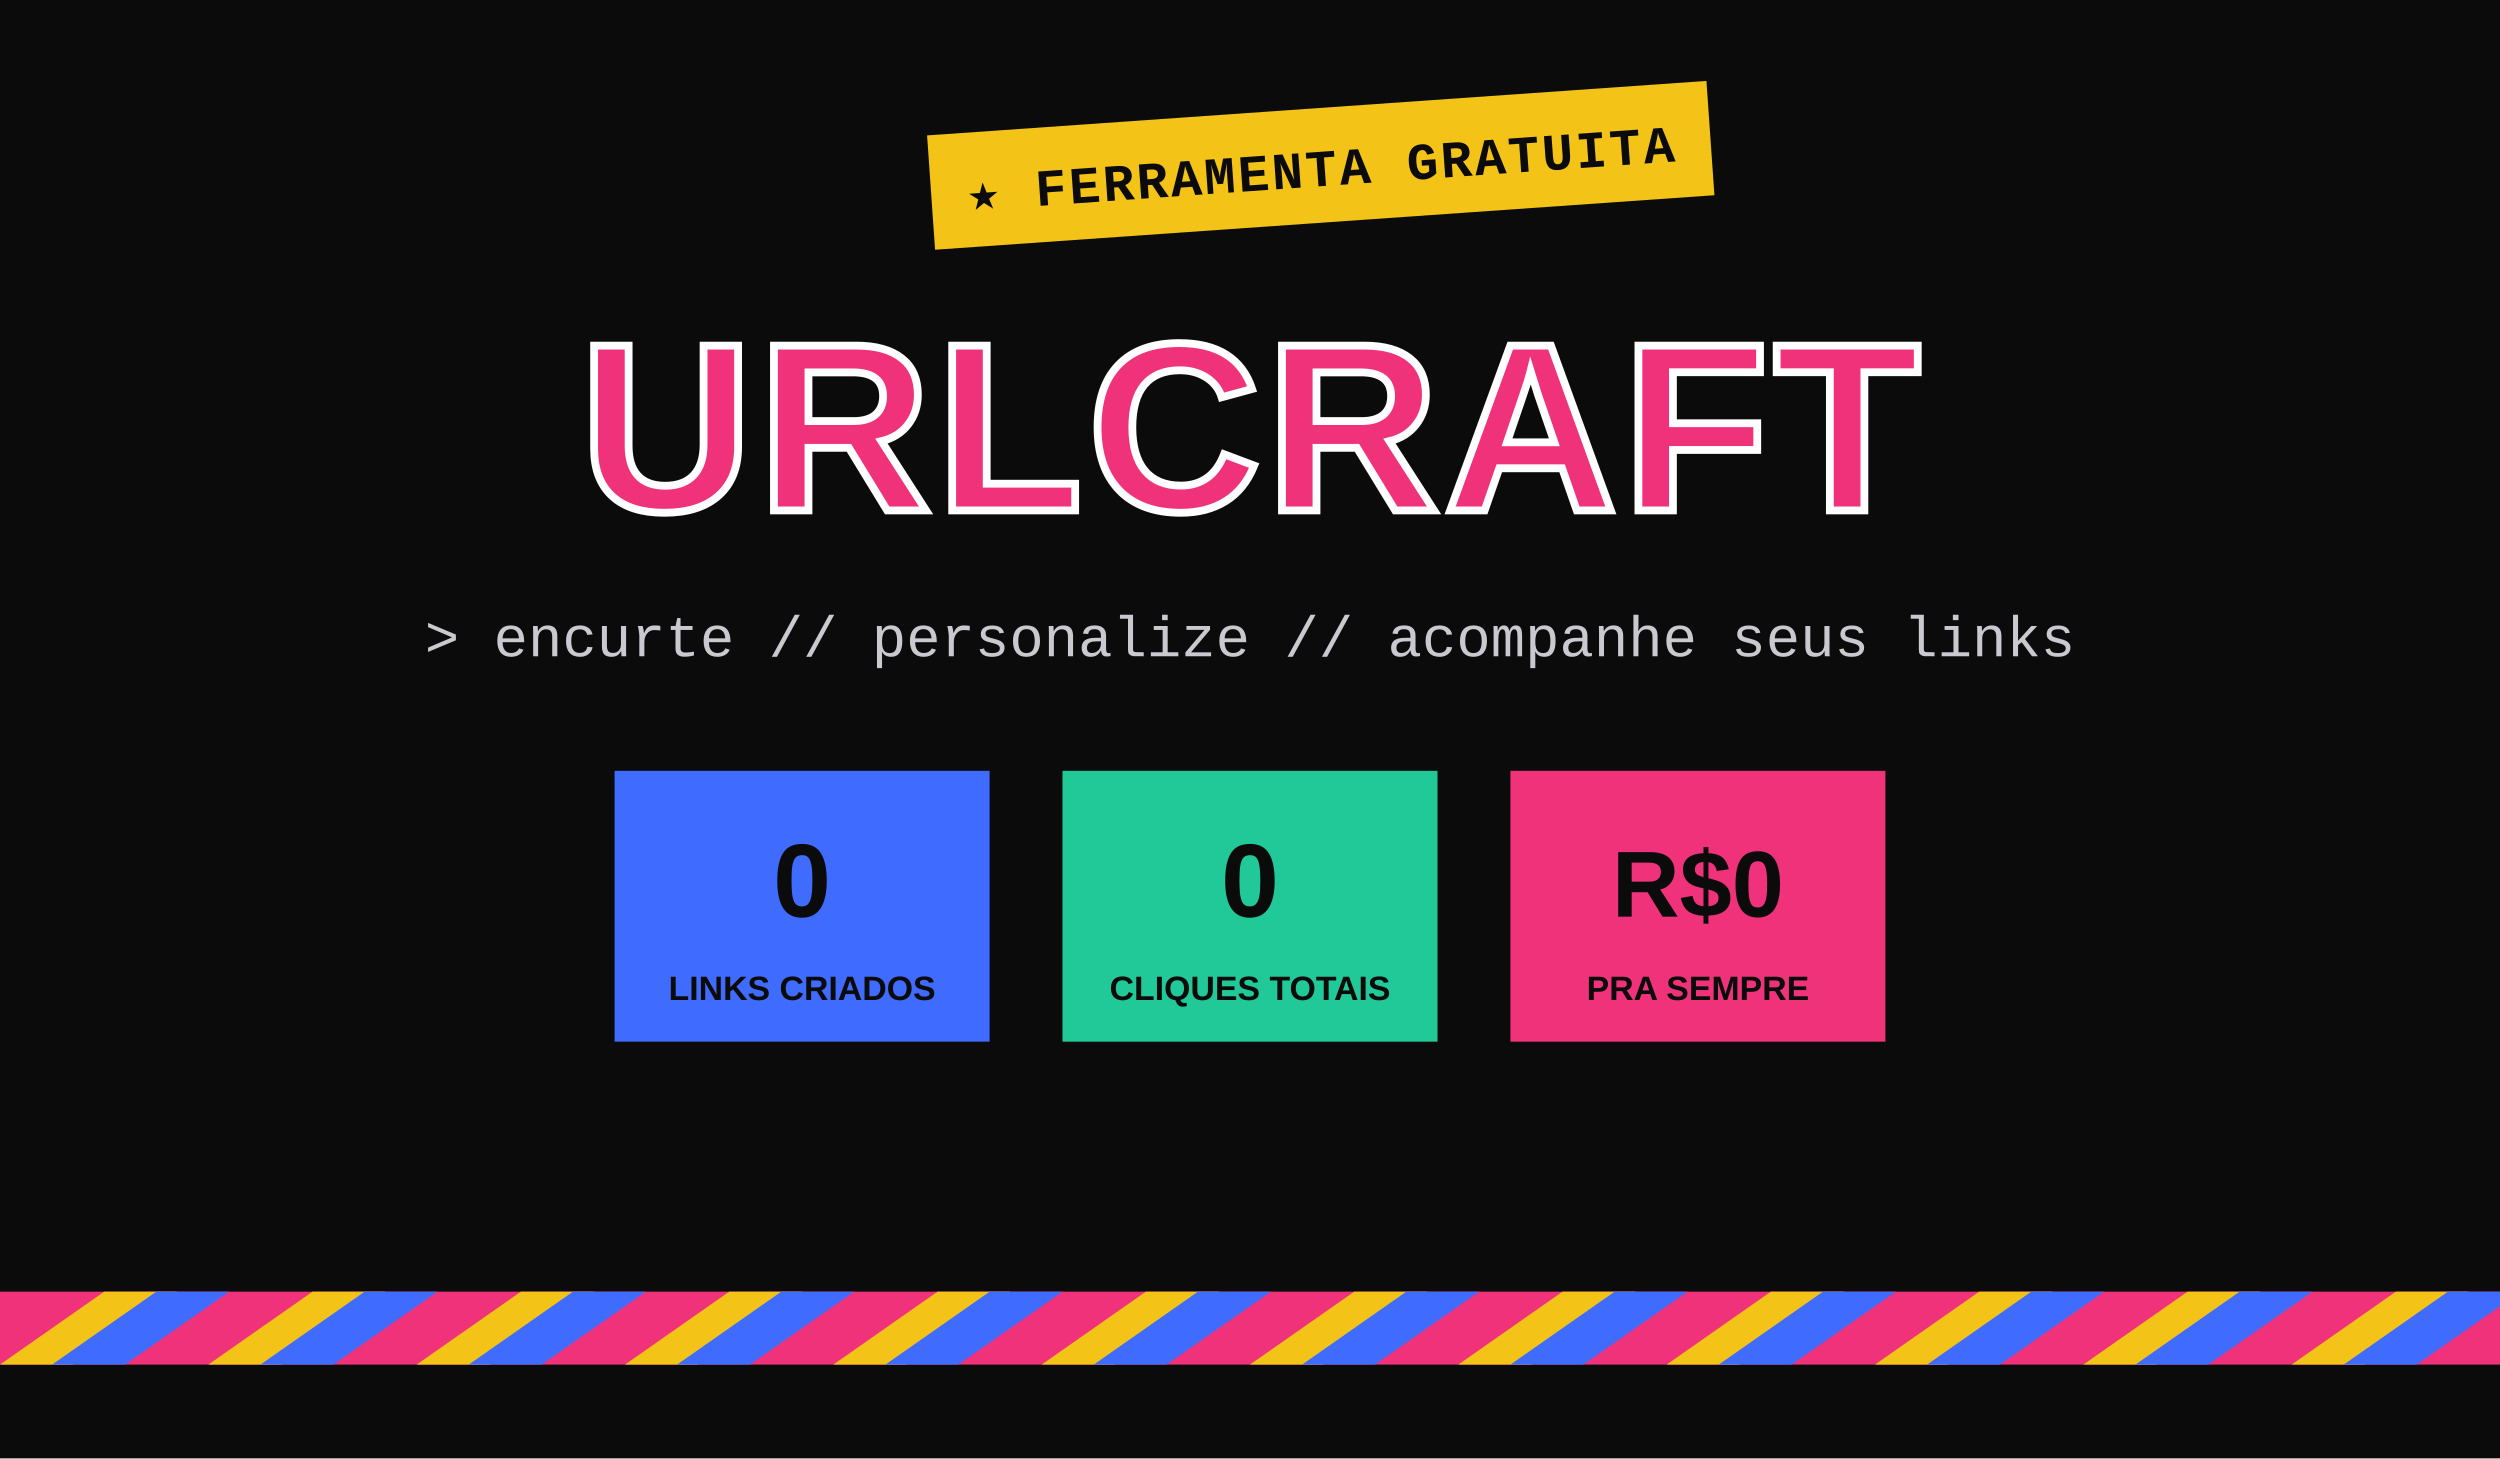
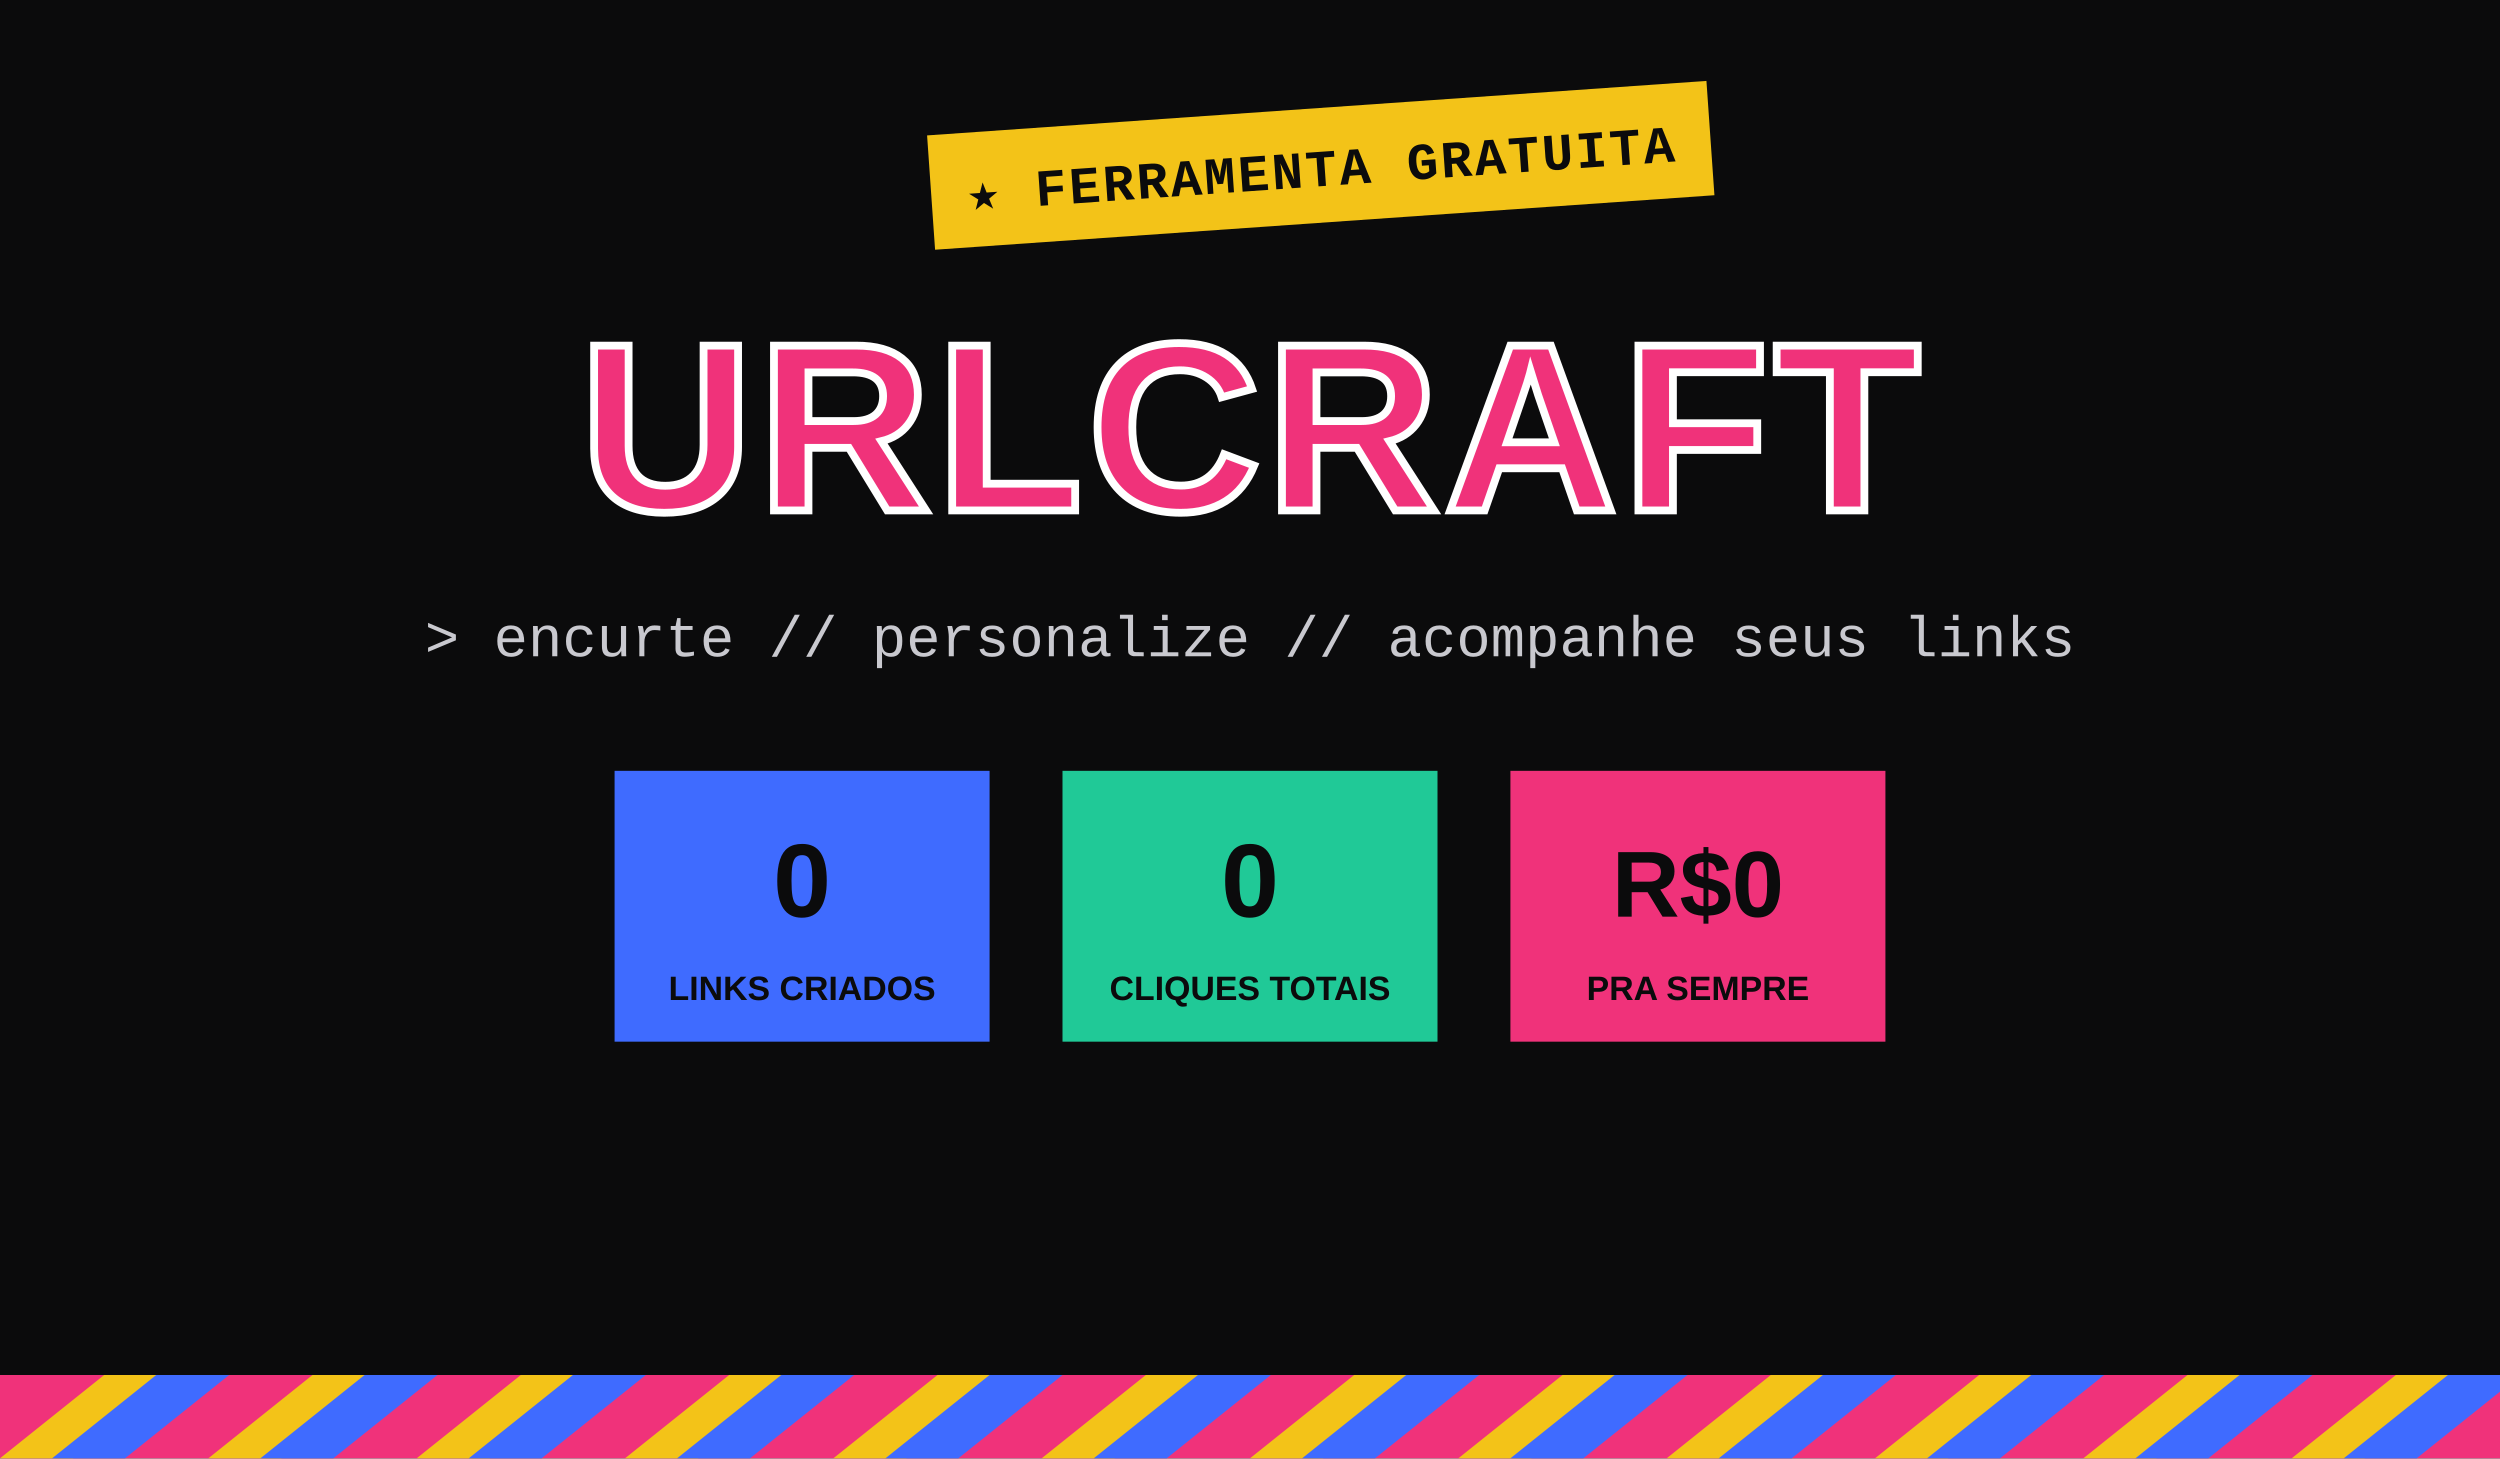
<svg xmlns="http://www.w3.org/2000/svg" viewBox="0 0 480 280" role="img" aria-label="URLCraft — encurtador de links">
  <rect width="480" height="280" fill="#0b0b0c" />
  <g transform="translate(178,26) rotate(-4)">
    <rect x="0" y="0" width="150" height="22" fill="#f3c318" />
    <text x="75" y="15" text-anchor="middle" font-family="Courier New, monospace" font-weight="700" font-size="10" fill="#0b0b0c" letter-spacing="0.5">★ FERRAMENTA GRATUITA</text>
  </g>
  <text x="240" y="98" text-anchor="middle" font-family="Arial Black, Arial, sans-serif" font-weight="900" font-size="46" fill="#f0327a" stroke="#ffffff" stroke-width="1.5" letter-spacing="1">URLCRAFT</text>
  <text x="240" y="126" text-anchor="middle" font-family="Courier New, monospace" font-size="11" fill="#c9c9cf">&gt; encurte // personalize // acompanhe seus links</text>
  <g font-family="Arial, sans-serif" font-weight="800">
    <rect x="118" y="148" width="72" height="52" fill="#3f6bff" />
    <text x="154" y="176" text-anchor="middle" font-size="20" fill="#0b0b0c">0</text>
    <text x="154" y="192" text-anchor="middle" font-size="6.5" font-weight="700" fill="#0b0b0c">LINKS CRIADOS</text>
    <rect x="204" y="148" width="72" height="52" fill="#20c997" />
    <text x="240" y="176" text-anchor="middle" font-size="20" fill="#0b0b0c">0</text>
    <text x="240" y="192" text-anchor="middle" font-size="6.5" font-weight="700" fill="#0b0b0c">CLIQUES TOTAIS</text>
    <rect x="290" y="148" width="72" height="52" fill="#f0327a" />
    <text x="326" y="176" text-anchor="middle" font-size="18" fill="#0b0b0c">R$0</text>
    <text x="326" y="192" text-anchor="middle" font-size="6.5" font-weight="700" fill="#0b0b0c">PRA SEMPRE</text>
  </g>
  <g>
    <clipPath id="stripeClip">
-       <rect x="0" y="248" width="480" height="14" />
+       <rect x="0" y="264" width="480" height="16" />
    </clipPath>
    <g clip-path="url(#stripeClip)">
-       <rect x="0" y="248" width="480" height="14" fill="#f0327a" />
+       <rect x="0" y="264" width="480" height="16" fill="#f0327a" />
      <g fill="#f3c318">
-         <polygon points="0,262 20,248 34,248 14,262" />
-         <polygon points="40,262 60,248 74,248 54,262" />
-         <polygon points="80,262 100,248 114,248 94,262" />
-         <polygon points="120,262 140,248 154,248 134,262" />
-         <polygon points="160,262 180,248 194,248 174,262" />
-         <polygon points="200,262 220,248 234,248 214,262" />
-         <polygon points="240,262 260,248 274,248 254,262" />
-         <polygon points="280,262 300,248 314,248 294,262" />
-         <polygon points="320,262 340,248 354,248 334,262" />
-         <polygon points="360,262 380,248 394,248 374,262" />
-         <polygon points="400,262 420,248 434,248 414,262" />
-         <polygon points="440,262 460,248 474,248 454,262" />
+         <polygon points="0,280 20,264 34,264 14,280" />
+         <polygon points="40,280 60,264 74,264 54,280" />
+         <polygon points="80,280 100,264 114,264 94,280" />
+         <polygon points="120,280 140,264 154,264 134,280" />
+         <polygon points="160,280 180,264 194,264 174,280" />
+         <polygon points="200,280 220,264 234,264 214,280" />
+         <polygon points="240,280 260,264 274,264 254,280" />
+         <polygon points="280,280 300,264 314,264 294,280" />
+         <polygon points="320,280 340,264 354,264 334,280" />
+         <polygon points="360,280 380,264 394,264 374,280" />
+         <polygon points="400,280 420,264 434,264 414,280" />
+         <polygon points="440,280 460,264 474,264 454,280" />
      </g>
      <g fill="#3f6bff">
-         <polygon points="10,262 30,248 44,248 24,262" />
-         <polygon points="50,262 70,248 84,248 64,262" />
-         <polygon points="90,262 110,248 124,248 104,262" />
-         <polygon points="130,262 150,248 164,248 144,262" />
-         <polygon points="170,262 190,248 204,248 184,262" />
-         <polygon points="210,262 230,248 244,248 224,262" />
-         <polygon points="250,262 270,248 284,248 264,262" />
-         <polygon points="290,262 310,248 324,248 304,262" />
-         <polygon points="330,262 350,248 364,248 344,262" />
-         <polygon points="370,262 390,248 404,248 384,262" />
-         <polygon points="410,262 430,248 444,248 424,262" />
-         <polygon points="450,262 470,248 484,248 464,262" />
+         <polygon points="10,280 30,264 44,264 24,280" />
+         <polygon points="50,280 70,264 84,264 64,280" />
+         <polygon points="90,280 110,264 124,264 104,280" />
+         <polygon points="130,280 150,264 164,264 144,280" />
+         <polygon points="170,280 190,264 204,264 184,280" />
+         <polygon points="210,280 230,264 244,264 224,280" />
+         <polygon points="250,280 270,264 284,264 264,280" />
+         <polygon points="290,280 310,264 324,264 304,280" />
+         <polygon points="330,280 350,264 364,264 344,280" />
+         <polygon points="370,280 390,264 404,264 384,280" />
+         <polygon points="410,280 430,264 444,264 424,280" />
+         <polygon points="450,280 470,264 484,264 464,280" />
      </g>
    </g>
  </g>
</svg>
